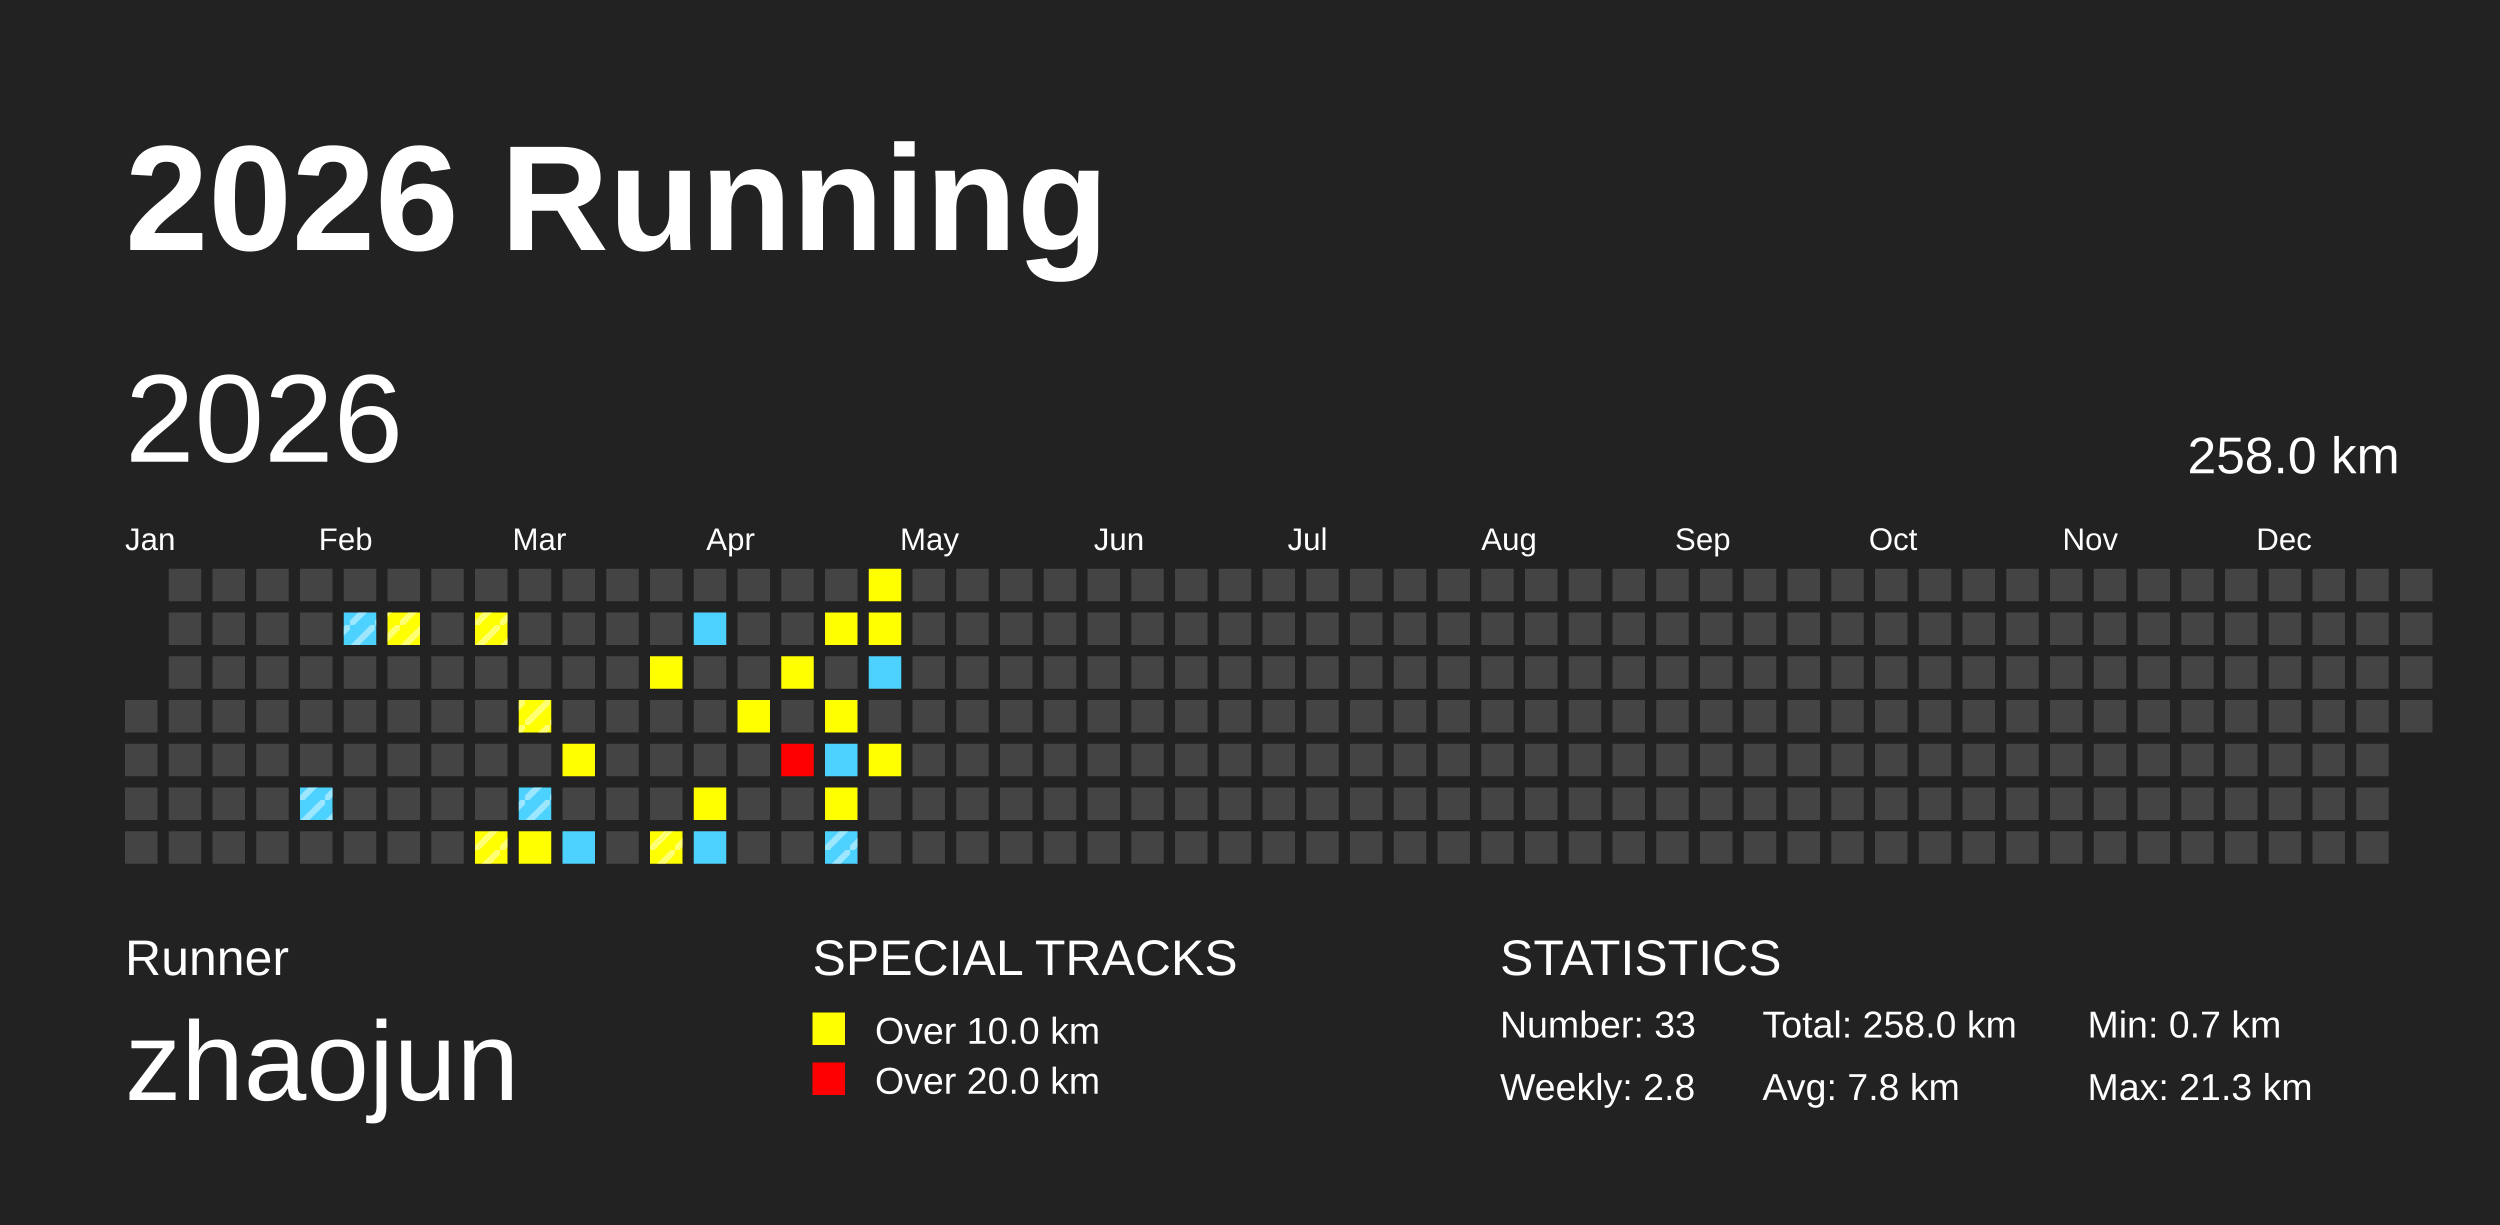
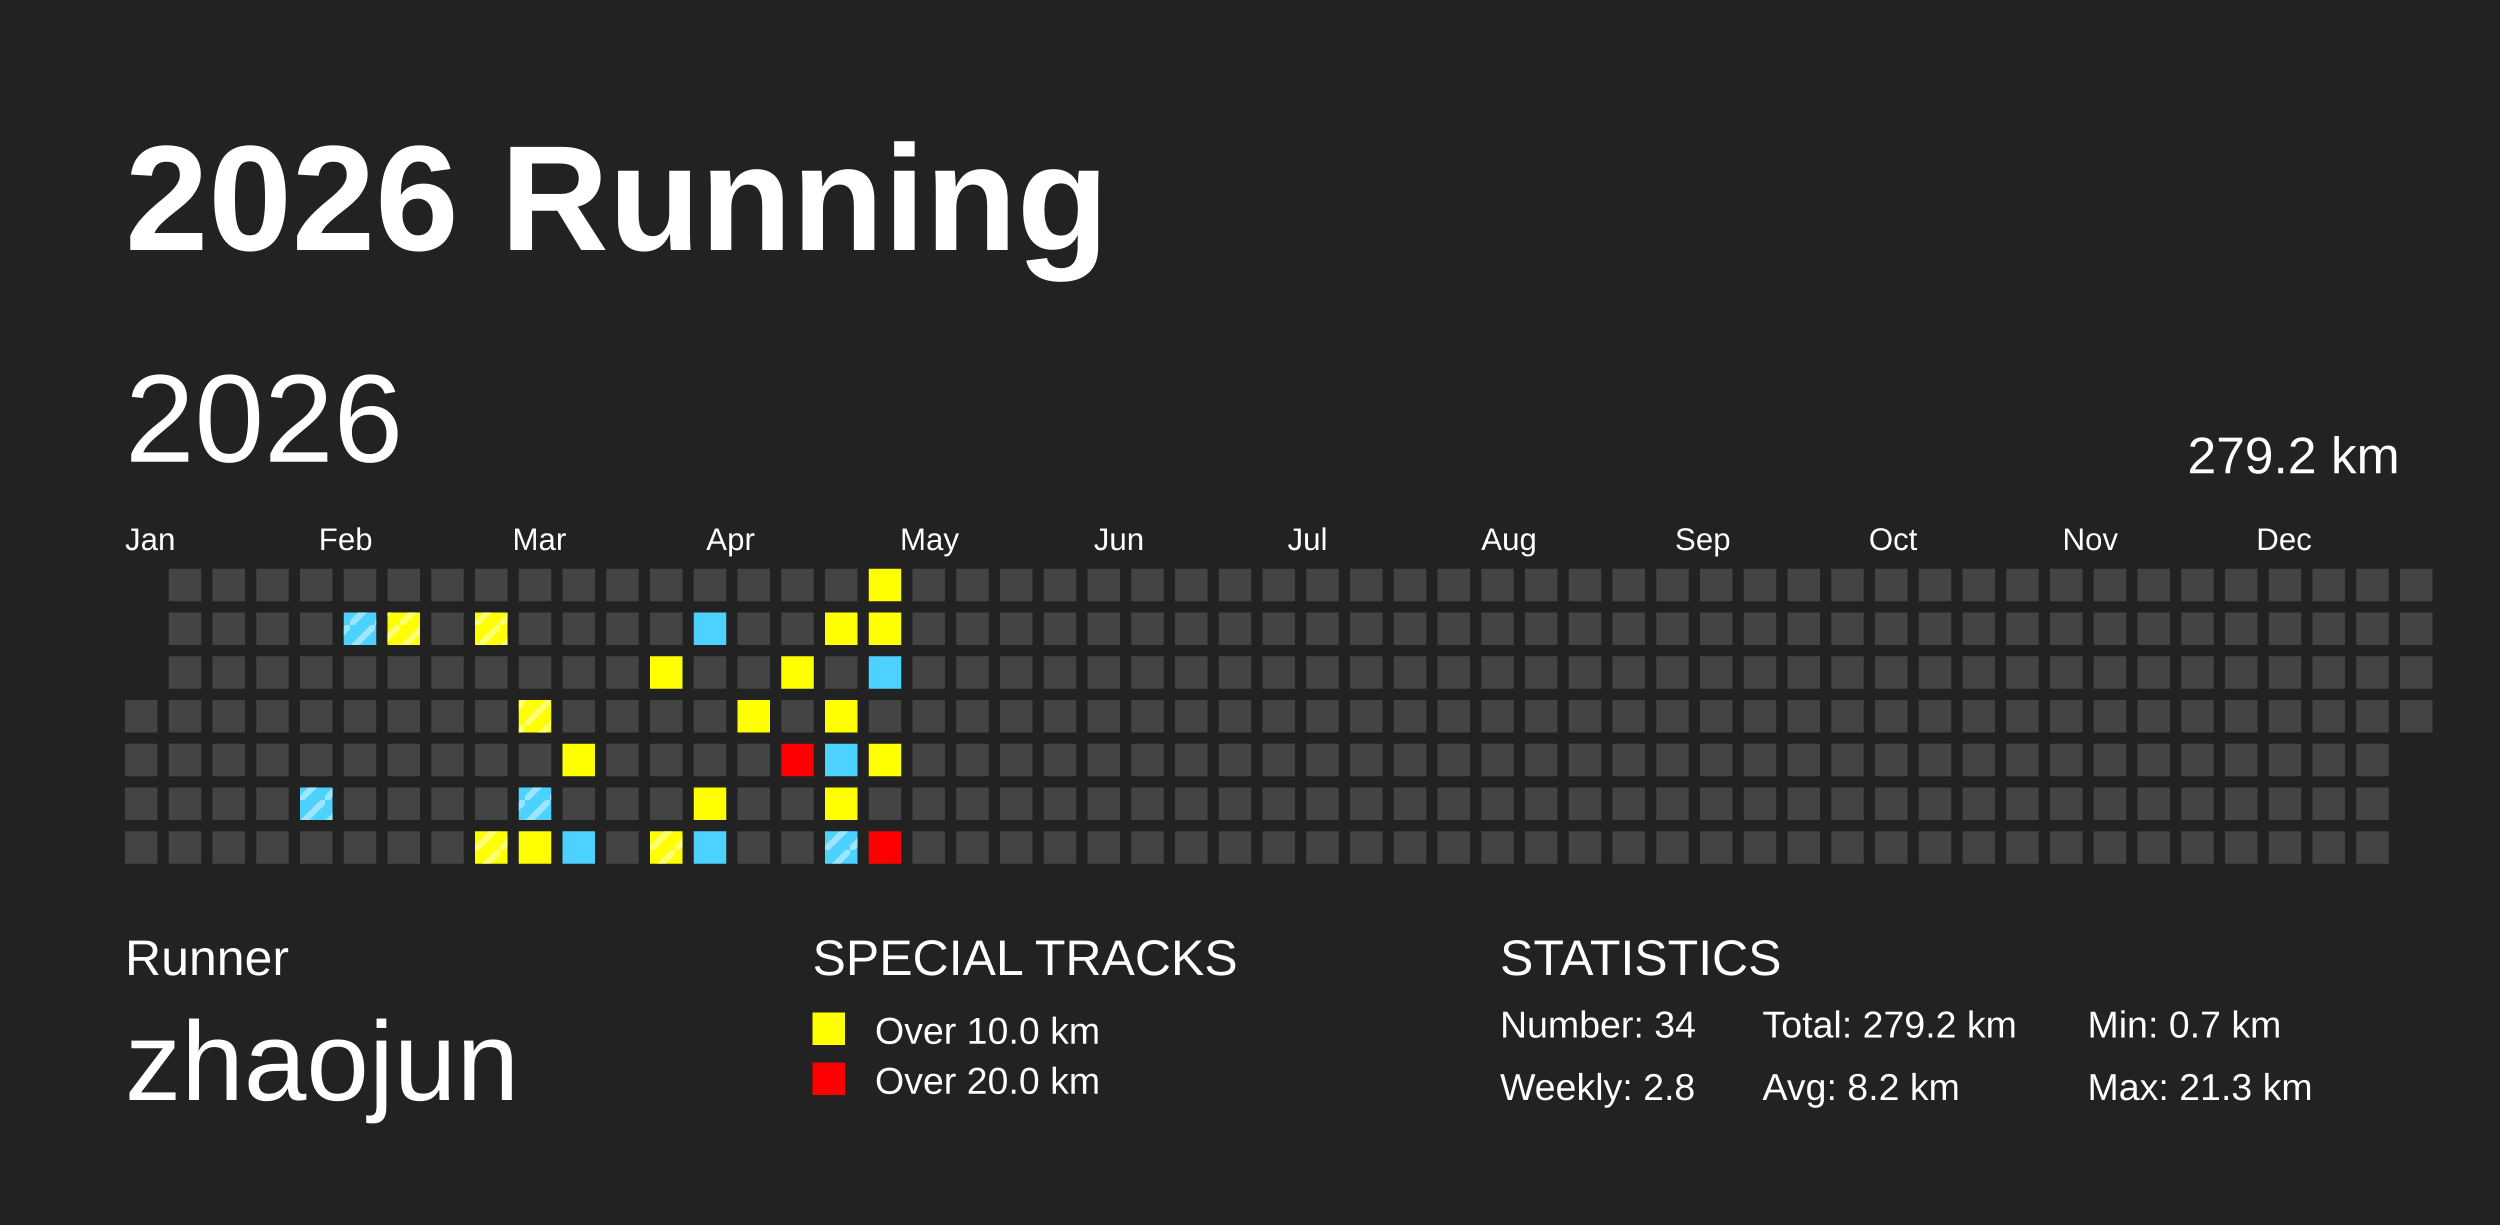
<svg xmlns="http://www.w3.org/2000/svg" baseProfile="full" height="98mm" version="1.1" viewBox="0,0,200,98" width="200mm">
  <defs>
    <pattern height="2" id="indoor-stripe" patternUnits="userSpaceOnUse" width="2">
      <line stroke="white" stroke-opacity="0.45" stroke-width="0.5" x1="0" x2="2" y1="2" y2="0" />
    </pattern>
  </defs>
  <rect fill="#222222" height="98" width="200" x="0" y="0" />
  <text fill="#FFFFFF" style="font-size:12px; font-family:Arial; font-weight:bold;" x="10" y="20">2026 Running</text>
  <text fill="#FFFFFF" style="font-size:4px; font-family:Arial" x="10" y="78">Runner</text>
  <text fill="#FFFFFF" style="font-size:9px; font-family:Arial" x="10" y="88">zhaojun</text>
  <text fill="#FFFFFF" style="font-size:4px; font-family:Arial" x="65" y="78">SPECIAL TRACKS</text>
  <rect fill="yellow" height="2.6" width="2.6" x="65" y="81" />
  <text fill="#FFFFFF" style="font-size:3px; font-family:Arial" x="70" y="83.5">Over 10.0 km</text>
  <rect fill="red" height="2.6" width="2.6" x="65" y="85" />
  <text fill="#FFFFFF" style="font-size:3px; font-family:Arial" x="70" y="87.5">Over 20.0 km</text>
  <text fill="#FFFFFF" style="font-size:4px; font-family:Arial" x="120" y="78">STATISTICS</text>
-   <text fill="#FFFFFF" style="font-size:3px; font-family:Arial" x="120" y="83">Number: 33</text>
+   <text fill="#FFFFFF" style="font-size:3px; font-family:Arial" x="120" y="83">Number: 34</text>
  <text fill="#FFFFFF" style="font-size:3px; font-family:Arial" x="120" y="88">Weekly: 2.8</text>
-   <text fill="#FFFFFF" style="font-size:3px; font-family:Arial" x="141" y="83">Total: 258.0 km</text>
-   <text fill="#FFFFFF" style="font-size:3px; font-family:Arial" x="141" y="88">Avg: 7.8 km</text>
+   <text fill="#FFFFFF" style="font-size:3px; font-family:Arial" x="141" y="83">Total: 279.2 km</text>
+   <text fill="#FFFFFF" style="font-size:3px; font-family:Arial" x="141" y="88">Avg: 8.2 km</text>
  <text fill="#FFFFFF" style="font-size:3px; font-family:Arial" x="167" y="83">Min: 0.7 km</text>
  <text fill="#FFFFFF" style="font-size:3px; font-family:Arial" x="167" y="88">Max: 21.3 km</text>
  <text dominant-baseline="hanging" fill="#FFFFFF" style="font-size:10.0px; font-family:Arial;" x="10" y="30">2026</text>
-   <text dominant-baseline="hanging" fill="#FFFFFF" style="font-size:4.125px; font-family:Arial;" x="175" y="35">258.0 km</text>
+   <text dominant-baseline="hanging" fill="#FFFFFF" style="font-size:4.125px; font-family:Arial;" x="175" y="35">279.2 km</text>
  <text fill="#FFFFFF" style="font-size:2.5px; font-family:Arial" x="10.0" y="44">Jan</text>
  <text fill="#FFFFFF" style="font-size:2.5px; font-family:Arial" x="25.5" y="44">Feb</text>
  <text fill="#FFFFFF" style="font-size:2.5px; font-family:Arial" x="41.0" y="44">Mar</text>
  <text fill="#FFFFFF" style="font-size:2.5px; font-family:Arial" x="56.5" y="44">Apr</text>
  <text fill="#FFFFFF" style="font-size:2.5px; font-family:Arial" x="72.0" y="44">May</text>
  <text fill="#FFFFFF" style="font-size:2.5px; font-family:Arial" x="87.5" y="44">Jun</text>
  <text fill="#FFFFFF" style="font-size:2.5px; font-family:Arial" x="103.0" y="44">Jul</text>
  <text fill="#FFFFFF" style="font-size:2.5px; font-family:Arial" x="118.5" y="44">Aug</text>
  <text fill="#FFFFFF" style="font-size:2.5px; font-family:Arial" x="134.0" y="44">Sep</text>
  <text fill="#FFFFFF" style="font-size:2.5px; font-family:Arial" x="149.5" y="44">Oct</text>
  <text fill="#FFFFFF" style="font-size:2.5px; font-family:Arial" x="165.0" y="44">Nov</text>
  <text fill="#FFFFFF" style="font-size:2.5px; font-family:Arial" x="180.5" y="44">Dec</text>
  <rect fill="#444444" height="2.6" width="2.6" x="10.0" y="56.0" />
  <rect fill="#444444" height="2.6" width="2.6" x="10.0" y="59.5" />
  <rect fill="#444444" height="2.6" width="2.6" x="10.0" y="63.0" />
  <rect fill="#444444" height="2.6" width="2.6" x="10.0" y="66.5" />
  <rect fill="#444444" height="2.6" width="2.6" x="13.5" y="45.5" />
  <rect fill="#444444" height="2.6" width="2.6" x="13.5" y="49.0" />
  <rect fill="#444444" height="2.6" width="2.6" x="13.5" y="52.5" />
  <rect fill="#444444" height="2.6" width="2.6" x="13.5" y="56.0" />
  <rect fill="#444444" height="2.6" width="2.6" x="13.5" y="59.5" />
  <rect fill="#444444" height="2.6" width="2.6" x="13.5" y="63.0" />
  <rect fill="#444444" height="2.6" width="2.6" x="13.5" y="66.5" />
  <rect fill="#444444" height="2.6" width="2.6" x="17.0" y="45.5" />
  <rect fill="#444444" height="2.6" width="2.6" x="17.0" y="49.0" />
  <rect fill="#444444" height="2.6" width="2.6" x="17.0" y="52.5" />
  <rect fill="#444444" height="2.6" width="2.6" x="17.0" y="56.0" />
  <rect fill="#444444" height="2.6" width="2.6" x="17.0" y="59.5" />
  <rect fill="#444444" height="2.6" width="2.6" x="17.0" y="63.0" />
  <rect fill="#444444" height="2.6" width="2.6" x="17.0" y="66.5" />
  <rect fill="#444444" height="2.6" width="2.6" x="20.5" y="45.5" />
  <rect fill="#444444" height="2.6" width="2.6" x="20.5" y="49.0" />
  <rect fill="#444444" height="2.6" width="2.6" x="20.5" y="52.5" />
  <rect fill="#444444" height="2.6" width="2.6" x="20.5" y="56.0" />
  <rect fill="#444444" height="2.6" width="2.6" x="20.5" y="59.5" />
  <rect fill="#444444" height="2.6" width="2.6" x="20.5" y="63.0" />
  <rect fill="#444444" height="2.6" width="2.6" x="20.5" y="66.5" />
  <rect fill="#444444" height="2.6" width="2.6" x="24.0" y="45.5" />
  <rect fill="#444444" height="2.6" width="2.6" x="24.0" y="49.0" />
  <rect fill="#444444" height="2.6" width="2.6" x="24.0" y="52.5" />
  <rect fill="#444444" height="2.6" width="2.6" x="24.0" y="56.0" />
  <rect fill="#444444" height="2.6" width="2.6" x="24.0" y="59.5" />
  <rect fill="#4dd2ff" height="2.6" width="2.6" x="24.0" y="63.0" />
  <rect fill="url(#indoor-stripe)" height="2.6" style="pointer-events: none;" width="2.6" x="24.0" y="63.0" />
  <rect fill="#444444" height="2.6" width="2.6" x="24.0" y="66.5" />
  <rect fill="#444444" height="2.6" width="2.6" x="27.5" y="45.5" />
  <rect fill="#4dd2ff" height="2.6" width="2.6" x="27.5" y="49.0" />
  <rect fill="url(#indoor-stripe)" height="2.6" style="pointer-events: none;" width="2.6" x="27.5" y="49.0" />
  <rect fill="#444444" height="2.6" width="2.6" x="27.5" y="52.5" />
  <rect fill="#444444" height="2.6" width="2.6" x="27.5" y="56.0" />
  <rect fill="#444444" height="2.6" width="2.6" x="27.5" y="59.5" />
  <rect fill="#444444" height="2.6" width="2.6" x="27.5" y="63.0" />
  <rect fill="#444444" height="2.6" width="2.6" x="27.5" y="66.5" />
  <rect fill="#444444" height="2.6" width="2.6" x="31.0" y="45.5" />
  <rect fill="yellow" height="2.6" width="2.6" x="31.0" y="49.0" />
  <rect fill="url(#indoor-stripe)" height="2.6" style="pointer-events: none;" width="2.6" x="31.0" y="49.0" />
  <rect fill="#444444" height="2.6" width="2.6" x="31.0" y="52.5" />
  <rect fill="#444444" height="2.6" width="2.6" x="31.0" y="56.0" />
  <rect fill="#444444" height="2.6" width="2.6" x="31.0" y="59.5" />
  <rect fill="#444444" height="2.6" width="2.6" x="31.0" y="63.0" />
  <rect fill="#444444" height="2.6" width="2.6" x="31.0" y="66.5" />
  <rect fill="#444444" height="2.6" width="2.6" x="34.5" y="45.5" />
  <rect fill="#444444" height="2.6" width="2.6" x="34.5" y="49.0" />
  <rect fill="#444444" height="2.6" width="2.6" x="34.5" y="52.5" />
  <rect fill="#444444" height="2.6" width="2.6" x="34.5" y="56.0" />
  <rect fill="#444444" height="2.6" width="2.6" x="34.5" y="59.5" />
  <rect fill="#444444" height="2.6" width="2.6" x="34.5" y="63.0" />
  <rect fill="#444444" height="2.6" width="2.6" x="34.5" y="66.5" />
  <rect fill="#444444" height="2.6" width="2.6" x="38.0" y="45.5" />
  <rect fill="yellow" height="2.6" width="2.6" x="38.0" y="49.0" />
  <rect fill="url(#indoor-stripe)" height="2.6" style="pointer-events: none;" width="2.6" x="38.0" y="49.0" />
  <rect fill="#444444" height="2.6" width="2.6" x="38.0" y="52.5" />
  <rect fill="#444444" height="2.6" width="2.6" x="38.0" y="56.0" />
  <rect fill="#444444" height="2.6" width="2.6" x="38.0" y="59.5" />
  <rect fill="#444444" height="2.6" width="2.6" x="38.0" y="63.0" />
  <rect fill="yellow" height="2.6" width="2.6" x="38.0" y="66.5" />
  <rect fill="url(#indoor-stripe)" height="2.6" style="pointer-events: none;" width="2.6" x="38.0" y="66.5" />
  <rect fill="#444444" height="2.6" width="2.6" x="41.5" y="45.5" />
  <rect fill="#444444" height="2.6" width="2.6" x="41.5" y="49.0" />
  <rect fill="#444444" height="2.6" width="2.6" x="41.5" y="52.5" />
  <rect fill="yellow" height="2.6" width="2.6" x="41.5" y="56.0" />
  <rect fill="url(#indoor-stripe)" height="2.6" style="pointer-events: none;" width="2.6" x="41.5" y="56.0" />
  <rect fill="#444444" height="2.6" width="2.6" x="41.5" y="59.5" />
  <rect fill="#4dd2ff" height="2.6" width="2.6" x="41.5" y="63.0" />
  <rect fill="url(#indoor-stripe)" height="2.6" style="pointer-events: none;" width="2.6" x="41.5" y="63.0" />
  <rect fill="yellow" height="2.6" width="2.6" x="41.5" y="66.5" />
  <rect fill="#444444" height="2.6" width="2.6" x="45.0" y="45.5" />
  <rect fill="#444444" height="2.6" width="2.6" x="45.0" y="49.0" />
  <rect fill="#444444" height="2.6" width="2.6" x="45.0" y="52.5" />
  <rect fill="#444444" height="2.6" width="2.6" x="45.0" y="56.0" />
  <rect fill="yellow" height="2.6" width="2.6" x="45.0" y="59.5" />
  <rect fill="#444444" height="2.6" width="2.6" x="45.0" y="63.0" />
  <rect fill="#4dd2ff" height="2.6" width="2.6" x="45.0" y="66.5" />
  <rect fill="#444444" height="2.6" width="2.6" x="48.5" y="45.5" />
  <rect fill="#444444" height="2.6" width="2.6" x="48.5" y="49.0" />
  <rect fill="#444444" height="2.6" width="2.6" x="48.5" y="52.5" />
  <rect fill="#444444" height="2.6" width="2.6" x="48.5" y="56.0" />
  <rect fill="#444444" height="2.6" width="2.6" x="48.5" y="59.5" />
  <rect fill="#444444" height="2.6" width="2.6" x="48.5" y="63.0" />
  <rect fill="#444444" height="2.6" width="2.6" x="48.5" y="66.5" />
  <rect fill="#444444" height="2.6" width="2.6" x="52.0" y="45.5" />
  <rect fill="#444444" height="2.6" width="2.6" x="52.0" y="49.0" />
  <rect fill="yellow" height="2.6" width="2.6" x="52.0" y="52.5" />
  <rect fill="#444444" height="2.6" width="2.6" x="52.0" y="56.0" />
  <rect fill="#444444" height="2.6" width="2.6" x="52.0" y="59.5" />
  <rect fill="#444444" height="2.6" width="2.6" x="52.0" y="63.0" />
  <rect fill="yellow" height="2.6" width="2.6" x="52.0" y="66.5" />
  <rect fill="url(#indoor-stripe)" height="2.6" style="pointer-events: none;" width="2.6" x="52.0" y="66.5" />
  <rect fill="#444444" height="2.6" width="2.6" x="55.5" y="45.5" />
  <rect fill="#4dd2ff" height="2.6" width="2.6" x="55.5" y="49.0" />
  <rect fill="#444444" height="2.6" width="2.6" x="55.5" y="52.5" />
  <rect fill="#444444" height="2.6" width="2.6" x="55.5" y="56.0" />
  <rect fill="#444444" height="2.6" width="2.6" x="55.5" y="59.5" />
  <rect fill="yellow" height="2.6" width="2.6" x="55.5" y="63.0" />
  <rect fill="#4dd2ff" height="2.6" width="2.6" x="55.5" y="66.5" />
  <rect fill="#444444" height="2.6" width="2.6" x="59.0" y="45.5" />
  <rect fill="#444444" height="2.6" width="2.6" x="59.0" y="49.0" />
  <rect fill="#444444" height="2.6" width="2.6" x="59.0" y="52.5" />
  <rect fill="yellow" height="2.6" width="2.6" x="59.0" y="56.0" />
  <rect fill="#444444" height="2.6" width="2.6" x="59.0" y="59.5" />
  <rect fill="#444444" height="2.6" width="2.6" x="59.0" y="63.0" />
  <rect fill="#444444" height="2.6" width="2.6" x="59.0" y="66.5" />
  <rect fill="#444444" height="2.6" width="2.6" x="62.5" y="45.5" />
  <rect fill="#444444" height="2.6" width="2.6" x="62.5" y="49.0" />
  <rect fill="yellow" height="2.6" width="2.6" x="62.5" y="52.5" />
  <rect fill="#444444" height="2.6" width="2.6" x="62.5" y="56.0" />
  <rect fill="red" height="2.6" width="2.6" x="62.5" y="59.5" />
  <rect fill="#444444" height="2.6" width="2.6" x="62.5" y="63.0" />
  <rect fill="#444444" height="2.6" width="2.6" x="62.5" y="66.5" />
  <rect fill="#444444" height="2.6" width="2.6" x="66.0" y="45.5" />
  <rect fill="yellow" height="2.6" width="2.6" x="66.0" y="49.0" />
  <rect fill="#444444" height="2.6" width="2.6" x="66.0" y="52.5" />
  <rect fill="yellow" height="2.6" width="2.6" x="66.0" y="56.0" />
  <rect fill="#4dd2ff" height="2.6" width="2.6" x="66.0" y="59.5" />
  <rect fill="yellow" height="2.6" width="2.6" x="66.0" y="63.0" />
  <rect fill="#4dd2ff" height="2.6" width="2.6" x="66.0" y="66.5" />
  <rect fill="url(#indoor-stripe)" height="2.6" style="pointer-events: none;" width="2.6" x="66.0" y="66.5" />
  <rect fill="yellow" height="2.6" width="2.6" x="69.5" y="45.5" />
  <rect fill="yellow" height="2.6" width="2.6" x="69.5" y="49.0" />
  <rect fill="#4dd2ff" height="2.6" width="2.6" x="69.5" y="52.5" />
  <rect fill="#444444" height="2.6" width="2.6" x="69.5" y="56.0" />
  <rect fill="yellow" height="2.6" width="2.6" x="69.5" y="59.5" />
  <rect fill="#444444" height="2.6" width="2.6" x="69.5" y="63.0" />
-   <rect fill="#444444" height="2.6" width="2.6" x="69.5" y="66.5" />
+   <rect fill="red" height="2.6" width="2.6" x="69.5" y="66.5" />
  <rect fill="#444444" height="2.6" width="2.6" x="73.0" y="45.5" />
  <rect fill="#444444" height="2.6" width="2.6" x="73.0" y="49.0" />
  <rect fill="#444444" height="2.6" width="2.6" x="73.0" y="52.5" />
  <rect fill="#444444" height="2.6" width="2.6" x="73.0" y="56.0" />
  <rect fill="#444444" height="2.6" width="2.6" x="73.0" y="59.5" />
  <rect fill="#444444" height="2.6" width="2.6" x="73.0" y="63.0" />
  <rect fill="#444444" height="2.6" width="2.6" x="73.0" y="66.5" />
  <rect fill="#444444" height="2.6" width="2.6" x="76.5" y="45.5" />
  <rect fill="#444444" height="2.6" width="2.6" x="76.5" y="49.0" />
  <rect fill="#444444" height="2.6" width="2.6" x="76.5" y="52.5" />
  <rect fill="#444444" height="2.6" width="2.6" x="76.5" y="56.0" />
  <rect fill="#444444" height="2.6" width="2.6" x="76.5" y="59.5" />
  <rect fill="#444444" height="2.6" width="2.6" x="76.5" y="63.0" />
  <rect fill="#444444" height="2.6" width="2.6" x="76.5" y="66.5" />
  <rect fill="#444444" height="2.6" width="2.6" x="80.0" y="45.5" />
  <rect fill="#444444" height="2.6" width="2.6" x="80.0" y="49.0" />
  <rect fill="#444444" height="2.6" width="2.6" x="80.0" y="52.5" />
  <rect fill="#444444" height="2.6" width="2.6" x="80.0" y="56.0" />
  <rect fill="#444444" height="2.6" width="2.6" x="80.0" y="59.5" />
  <rect fill="#444444" height="2.6" width="2.6" x="80.0" y="63.0" />
  <rect fill="#444444" height="2.6" width="2.6" x="80.0" y="66.5" />
  <rect fill="#444444" height="2.6" width="2.6" x="83.5" y="45.5" />
  <rect fill="#444444" height="2.6" width="2.6" x="83.5" y="49.0" />
  <rect fill="#444444" height="2.6" width="2.6" x="83.5" y="52.5" />
  <rect fill="#444444" height="2.6" width="2.6" x="83.5" y="56.0" />
  <rect fill="#444444" height="2.6" width="2.6" x="83.5" y="59.5" />
  <rect fill="#444444" height="2.6" width="2.6" x="83.5" y="63.0" />
  <rect fill="#444444" height="2.6" width="2.6" x="83.5" y="66.5" />
  <rect fill="#444444" height="2.6" width="2.6" x="87.0" y="45.5" />
  <rect fill="#444444" height="2.6" width="2.6" x="87.0" y="49.0" />
  <rect fill="#444444" height="2.6" width="2.6" x="87.0" y="52.5" />
  <rect fill="#444444" height="2.6" width="2.6" x="87.0" y="56.0" />
  <rect fill="#444444" height="2.6" width="2.6" x="87.0" y="59.5" />
  <rect fill="#444444" height="2.6" width="2.6" x="87.0" y="63.0" />
  <rect fill="#444444" height="2.6" width="2.6" x="87.0" y="66.5" />
  <rect fill="#444444" height="2.6" width="2.6" x="90.5" y="45.5" />
  <rect fill="#444444" height="2.6" width="2.6" x="90.5" y="49.0" />
  <rect fill="#444444" height="2.6" width="2.6" x="90.5" y="52.5" />
  <rect fill="#444444" height="2.6" width="2.6" x="90.5" y="56.0" />
  <rect fill="#444444" height="2.6" width="2.6" x="90.5" y="59.5" />
  <rect fill="#444444" height="2.6" width="2.6" x="90.5" y="63.0" />
  <rect fill="#444444" height="2.6" width="2.6" x="90.5" y="66.5" />
  <rect fill="#444444" height="2.6" width="2.6" x="94.0" y="45.5" />
  <rect fill="#444444" height="2.6" width="2.6" x="94.0" y="49.0" />
  <rect fill="#444444" height="2.6" width="2.6" x="94.0" y="52.5" />
  <rect fill="#444444" height="2.6" width="2.6" x="94.0" y="56.0" />
  <rect fill="#444444" height="2.6" width="2.6" x="94.0" y="59.5" />
  <rect fill="#444444" height="2.6" width="2.6" x="94.0" y="63.0" />
  <rect fill="#444444" height="2.6" width="2.6" x="94.0" y="66.5" />
  <rect fill="#444444" height="2.6" width="2.6" x="97.5" y="45.5" />
  <rect fill="#444444" height="2.6" width="2.6" x="97.5" y="49.0" />
  <rect fill="#444444" height="2.6" width="2.6" x="97.5" y="52.5" />
  <rect fill="#444444" height="2.6" width="2.6" x="97.5" y="56.0" />
  <rect fill="#444444" height="2.6" width="2.6" x="97.5" y="59.5" />
  <rect fill="#444444" height="2.6" width="2.6" x="97.5" y="63.0" />
  <rect fill="#444444" height="2.6" width="2.6" x="97.5" y="66.5" />
  <rect fill="#444444" height="2.6" width="2.6" x="101.0" y="45.5" />
  <rect fill="#444444" height="2.6" width="2.6" x="101.0" y="49.0" />
  <rect fill="#444444" height="2.6" width="2.6" x="101.0" y="52.5" />
  <rect fill="#444444" height="2.6" width="2.6" x="101.0" y="56.0" />
  <rect fill="#444444" height="2.6" width="2.6" x="101.0" y="59.5" />
  <rect fill="#444444" height="2.6" width="2.6" x="101.0" y="63.0" />
  <rect fill="#444444" height="2.6" width="2.6" x="101.0" y="66.5" />
  <rect fill="#444444" height="2.6" width="2.6" x="104.5" y="45.5" />
  <rect fill="#444444" height="2.6" width="2.6" x="104.5" y="49.0" />
  <rect fill="#444444" height="2.6" width="2.6" x="104.5" y="52.5" />
  <rect fill="#444444" height="2.6" width="2.6" x="104.5" y="56.0" />
  <rect fill="#444444" height="2.6" width="2.6" x="104.5" y="59.5" />
  <rect fill="#444444" height="2.6" width="2.6" x="104.5" y="63.0" />
  <rect fill="#444444" height="2.6" width="2.6" x="104.5" y="66.5" />
  <rect fill="#444444" height="2.6" width="2.6" x="108.0" y="45.5" />
  <rect fill="#444444" height="2.6" width="2.6" x="108.0" y="49.0" />
  <rect fill="#444444" height="2.6" width="2.6" x="108.0" y="52.5" />
  <rect fill="#444444" height="2.6" width="2.6" x="108.0" y="56.0" />
  <rect fill="#444444" height="2.6" width="2.6" x="108.0" y="59.5" />
  <rect fill="#444444" height="2.6" width="2.6" x="108.0" y="63.0" />
  <rect fill="#444444" height="2.6" width="2.6" x="108.0" y="66.5" />
  <rect fill="#444444" height="2.6" width="2.6" x="111.5" y="45.5" />
  <rect fill="#444444" height="2.6" width="2.6" x="111.5" y="49.0" />
  <rect fill="#444444" height="2.6" width="2.6" x="111.5" y="52.5" />
  <rect fill="#444444" height="2.6" width="2.6" x="111.5" y="56.0" />
  <rect fill="#444444" height="2.6" width="2.6" x="111.5" y="59.5" />
  <rect fill="#444444" height="2.6" width="2.6" x="111.5" y="63.0" />
  <rect fill="#444444" height="2.6" width="2.6" x="111.5" y="66.5" />
  <rect fill="#444444" height="2.6" width="2.6" x="115.0" y="45.5" />
  <rect fill="#444444" height="2.6" width="2.6" x="115.0" y="49.0" />
  <rect fill="#444444" height="2.6" width="2.6" x="115.0" y="52.5" />
  <rect fill="#444444" height="2.6" width="2.6" x="115.0" y="56.0" />
  <rect fill="#444444" height="2.6" width="2.6" x="115.0" y="59.5" />
  <rect fill="#444444" height="2.6" width="2.6" x="115.0" y="63.0" />
  <rect fill="#444444" height="2.6" width="2.6" x="115.0" y="66.5" />
  <rect fill="#444444" height="2.6" width="2.6" x="118.5" y="45.5" />
  <rect fill="#444444" height="2.6" width="2.6" x="118.5" y="49.0" />
  <rect fill="#444444" height="2.6" width="2.6" x="118.5" y="52.5" />
  <rect fill="#444444" height="2.6" width="2.6" x="118.5" y="56.0" />
  <rect fill="#444444" height="2.6" width="2.6" x="118.5" y="59.5" />
  <rect fill="#444444" height="2.6" width="2.6" x="118.5" y="63.0" />
  <rect fill="#444444" height="2.6" width="2.6" x="118.5" y="66.5" />
  <rect fill="#444444" height="2.6" width="2.6" x="122.0" y="45.5" />
  <rect fill="#444444" height="2.6" width="2.6" x="122.0" y="49.0" />
  <rect fill="#444444" height="2.6" width="2.6" x="122.0" y="52.5" />
  <rect fill="#444444" height="2.6" width="2.6" x="122.0" y="56.0" />
  <rect fill="#444444" height="2.6" width="2.6" x="122.0" y="59.5" />
  <rect fill="#444444" height="2.6" width="2.6" x="122.0" y="63.0" />
  <rect fill="#444444" height="2.6" width="2.6" x="122.0" y="66.5" />
  <rect fill="#444444" height="2.6" width="2.6" x="125.5" y="45.5" />
  <rect fill="#444444" height="2.6" width="2.6" x="125.5" y="49.0" />
  <rect fill="#444444" height="2.6" width="2.6" x="125.5" y="52.5" />
  <rect fill="#444444" height="2.6" width="2.6" x="125.5" y="56.0" />
  <rect fill="#444444" height="2.6" width="2.6" x="125.5" y="59.5" />
  <rect fill="#444444" height="2.6" width="2.6" x="125.5" y="63.0" />
  <rect fill="#444444" height="2.6" width="2.6" x="125.5" y="66.5" />
  <rect fill="#444444" height="2.6" width="2.6" x="129.0" y="45.5" />
  <rect fill="#444444" height="2.6" width="2.6" x="129.0" y="49.0" />
  <rect fill="#444444" height="2.6" width="2.6" x="129.0" y="52.5" />
  <rect fill="#444444" height="2.6" width="2.6" x="129.0" y="56.0" />
  <rect fill="#444444" height="2.6" width="2.6" x="129.0" y="59.5" />
  <rect fill="#444444" height="2.6" width="2.6" x="129.0" y="63.0" />
  <rect fill="#444444" height="2.6" width="2.6" x="129.0" y="66.5" />
  <rect fill="#444444" height="2.6" width="2.6" x="132.5" y="45.5" />
  <rect fill="#444444" height="2.6" width="2.6" x="132.5" y="49.0" />
  <rect fill="#444444" height="2.6" width="2.6" x="132.5" y="52.5" />
  <rect fill="#444444" height="2.6" width="2.6" x="132.5" y="56.0" />
  <rect fill="#444444" height="2.6" width="2.6" x="132.5" y="59.5" />
  <rect fill="#444444" height="2.6" width="2.6" x="132.5" y="63.0" />
  <rect fill="#444444" height="2.6" width="2.6" x="132.5" y="66.5" />
  <rect fill="#444444" height="2.6" width="2.6" x="136.0" y="45.5" />
  <rect fill="#444444" height="2.6" width="2.6" x="136.0" y="49.0" />
  <rect fill="#444444" height="2.6" width="2.6" x="136.0" y="52.5" />
  <rect fill="#444444" height="2.6" width="2.6" x="136.0" y="56.0" />
  <rect fill="#444444" height="2.6" width="2.6" x="136.0" y="59.5" />
  <rect fill="#444444" height="2.6" width="2.6" x="136.0" y="63.0" />
  <rect fill="#444444" height="2.6" width="2.6" x="136.0" y="66.5" />
  <rect fill="#444444" height="2.6" width="2.6" x="139.5" y="45.5" />
  <rect fill="#444444" height="2.6" width="2.6" x="139.5" y="49.0" />
  <rect fill="#444444" height="2.6" width="2.6" x="139.5" y="52.5" />
  <rect fill="#444444" height="2.6" width="2.6" x="139.5" y="56.0" />
  <rect fill="#444444" height="2.6" width="2.6" x="139.5" y="59.5" />
  <rect fill="#444444" height="2.6" width="2.6" x="139.5" y="63.0" />
  <rect fill="#444444" height="2.6" width="2.6" x="139.5" y="66.5" />
  <rect fill="#444444" height="2.6" width="2.6" x="143.0" y="45.5" />
  <rect fill="#444444" height="2.6" width="2.6" x="143.0" y="49.0" />
  <rect fill="#444444" height="2.6" width="2.6" x="143.0" y="52.5" />
  <rect fill="#444444" height="2.6" width="2.6" x="143.0" y="56.0" />
  <rect fill="#444444" height="2.6" width="2.6" x="143.0" y="59.5" />
  <rect fill="#444444" height="2.6" width="2.6" x="143.0" y="63.0" />
  <rect fill="#444444" height="2.6" width="2.6" x="143.0" y="66.5" />
  <rect fill="#444444" height="2.6" width="2.6" x="146.5" y="45.5" />
  <rect fill="#444444" height="2.6" width="2.6" x="146.5" y="49.0" />
  <rect fill="#444444" height="2.6" width="2.6" x="146.5" y="52.5" />
  <rect fill="#444444" height="2.6" width="2.6" x="146.5" y="56.0" />
  <rect fill="#444444" height="2.6" width="2.6" x="146.5" y="59.5" />
  <rect fill="#444444" height="2.6" width="2.6" x="146.5" y="63.0" />
  <rect fill="#444444" height="2.6" width="2.6" x="146.5" y="66.5" />
  <rect fill="#444444" height="2.6" width="2.6" x="150.0" y="45.5" />
  <rect fill="#444444" height="2.6" width="2.6" x="150.0" y="49.0" />
  <rect fill="#444444" height="2.6" width="2.6" x="150.0" y="52.5" />
  <rect fill="#444444" height="2.6" width="2.6" x="150.0" y="56.0" />
  <rect fill="#444444" height="2.6" width="2.6" x="150.0" y="59.5" />
  <rect fill="#444444" height="2.6" width="2.6" x="150.0" y="63.0" />
  <rect fill="#444444" height="2.6" width="2.6" x="150.0" y="66.5" />
  <rect fill="#444444" height="2.6" width="2.6" x="153.5" y="45.5" />
  <rect fill="#444444" height="2.6" width="2.6" x="153.5" y="49.0" />
  <rect fill="#444444" height="2.6" width="2.6" x="153.5" y="52.5" />
  <rect fill="#444444" height="2.6" width="2.6" x="153.5" y="56.0" />
  <rect fill="#444444" height="2.6" width="2.6" x="153.5" y="59.5" />
  <rect fill="#444444" height="2.6" width="2.6" x="153.5" y="63.0" />
  <rect fill="#444444" height="2.6" width="2.6" x="153.5" y="66.5" />
  <rect fill="#444444" height="2.6" width="2.6" x="157.0" y="45.5" />
  <rect fill="#444444" height="2.6" width="2.6" x="157.0" y="49.0" />
  <rect fill="#444444" height="2.6" width="2.6" x="157.0" y="52.5" />
  <rect fill="#444444" height="2.6" width="2.6" x="157.0" y="56.0" />
  <rect fill="#444444" height="2.6" width="2.6" x="157.0" y="59.5" />
  <rect fill="#444444" height="2.6" width="2.6" x="157.0" y="63.0" />
  <rect fill="#444444" height="2.6" width="2.6" x="157.0" y="66.5" />
  <rect fill="#444444" height="2.6" width="2.6" x="160.5" y="45.5" />
  <rect fill="#444444" height="2.6" width="2.6" x="160.5" y="49.0" />
  <rect fill="#444444" height="2.6" width="2.6" x="160.5" y="52.5" />
  <rect fill="#444444" height="2.6" width="2.6" x="160.5" y="56.0" />
  <rect fill="#444444" height="2.6" width="2.6" x="160.5" y="59.5" />
  <rect fill="#444444" height="2.6" width="2.6" x="160.5" y="63.0" />
  <rect fill="#444444" height="2.6" width="2.6" x="160.5" y="66.5" />
  <rect fill="#444444" height="2.6" width="2.6" x="164.0" y="45.5" />
  <rect fill="#444444" height="2.6" width="2.6" x="164.0" y="49.0" />
  <rect fill="#444444" height="2.6" width="2.6" x="164.0" y="52.5" />
  <rect fill="#444444" height="2.6" width="2.6" x="164.0" y="56.0" />
  <rect fill="#444444" height="2.6" width="2.6" x="164.0" y="59.5" />
  <rect fill="#444444" height="2.6" width="2.6" x="164.0" y="63.0" />
  <rect fill="#444444" height="2.6" width="2.6" x="164.0" y="66.5" />
  <rect fill="#444444" height="2.6" width="2.6" x="167.5" y="45.5" />
  <rect fill="#444444" height="2.6" width="2.6" x="167.5" y="49.0" />
  <rect fill="#444444" height="2.6" width="2.6" x="167.5" y="52.5" />
  <rect fill="#444444" height="2.6" width="2.6" x="167.5" y="56.0" />
  <rect fill="#444444" height="2.6" width="2.6" x="167.5" y="59.5" />
  <rect fill="#444444" height="2.6" width="2.6" x="167.5" y="63.0" />
  <rect fill="#444444" height="2.6" width="2.6" x="167.5" y="66.5" />
  <rect fill="#444444" height="2.6" width="2.6" x="171.0" y="45.5" />
  <rect fill="#444444" height="2.6" width="2.6" x="171.0" y="49.0" />
  <rect fill="#444444" height="2.6" width="2.6" x="171.0" y="52.5" />
  <rect fill="#444444" height="2.6" width="2.6" x="171.0" y="56.0" />
  <rect fill="#444444" height="2.6" width="2.6" x="171.0" y="59.5" />
  <rect fill="#444444" height="2.6" width="2.6" x="171.0" y="63.0" />
  <rect fill="#444444" height="2.6" width="2.6" x="171.0" y="66.5" />
  <rect fill="#444444" height="2.6" width="2.6" x="174.5" y="45.5" />
  <rect fill="#444444" height="2.6" width="2.6" x="174.5" y="49.0" />
  <rect fill="#444444" height="2.6" width="2.6" x="174.5" y="52.5" />
  <rect fill="#444444" height="2.6" width="2.6" x="174.5" y="56.0" />
  <rect fill="#444444" height="2.6" width="2.6" x="174.5" y="59.5" />
  <rect fill="#444444" height="2.6" width="2.6" x="174.5" y="63.0" />
  <rect fill="#444444" height="2.6" width="2.6" x="174.5" y="66.5" />
  <rect fill="#444444" height="2.6" width="2.6" x="178.0" y="45.5" />
  <rect fill="#444444" height="2.6" width="2.6" x="178.0" y="49.0" />
  <rect fill="#444444" height="2.6" width="2.6" x="178.0" y="52.5" />
  <rect fill="#444444" height="2.6" width="2.6" x="178.0" y="56.0" />
  <rect fill="#444444" height="2.6" width="2.6" x="178.0" y="59.5" />
  <rect fill="#444444" height="2.6" width="2.6" x="178.0" y="63.0" />
  <rect fill="#444444" height="2.6" width="2.6" x="178.0" y="66.5" />
  <rect fill="#444444" height="2.6" width="2.6" x="181.5" y="45.5" />
  <rect fill="#444444" height="2.6" width="2.6" x="181.5" y="49.0" />
  <rect fill="#444444" height="2.6" width="2.6" x="181.5" y="52.5" />
  <rect fill="#444444" height="2.6" width="2.6" x="181.5" y="56.0" />
  <rect fill="#444444" height="2.6" width="2.6" x="181.5" y="59.5" />
  <rect fill="#444444" height="2.6" width="2.6" x="181.5" y="63.0" />
  <rect fill="#444444" height="2.6" width="2.6" x="181.5" y="66.5" />
  <rect fill="#444444" height="2.6" width="2.6" x="185.0" y="45.5" />
  <rect fill="#444444" height="2.6" width="2.6" x="185.0" y="49.0" />
  <rect fill="#444444" height="2.6" width="2.6" x="185.0" y="52.5" />
  <rect fill="#444444" height="2.6" width="2.6" x="185.0" y="56.0" />
  <rect fill="#444444" height="2.6" width="2.6" x="185.0" y="59.5" />
  <rect fill="#444444" height="2.6" width="2.6" x="185.0" y="63.0" />
  <rect fill="#444444" height="2.6" width="2.6" x="185.0" y="66.5" />
  <rect fill="#444444" height="2.6" width="2.6" x="188.5" y="45.5" />
  <rect fill="#444444" height="2.6" width="2.6" x="188.5" y="49.0" />
  <rect fill="#444444" height="2.6" width="2.6" x="188.5" y="52.5" />
  <rect fill="#444444" height="2.6" width="2.6" x="188.5" y="56.0" />
  <rect fill="#444444" height="2.6" width="2.6" x="188.5" y="59.5" />
  <rect fill="#444444" height="2.6" width="2.6" x="188.5" y="63.0" />
  <rect fill="#444444" height="2.6" width="2.6" x="188.5" y="66.5" />
  <rect fill="#444444" height="2.6" width="2.6" x="192.0" y="45.5" />
  <rect fill="#444444" height="2.6" width="2.6" x="192.0" y="49.0" />
  <rect fill="#444444" height="2.6" width="2.6" x="192.0" y="52.5" />
  <rect fill="#444444" height="2.6" width="2.6" x="192.0" y="56.0" />
</svg>
